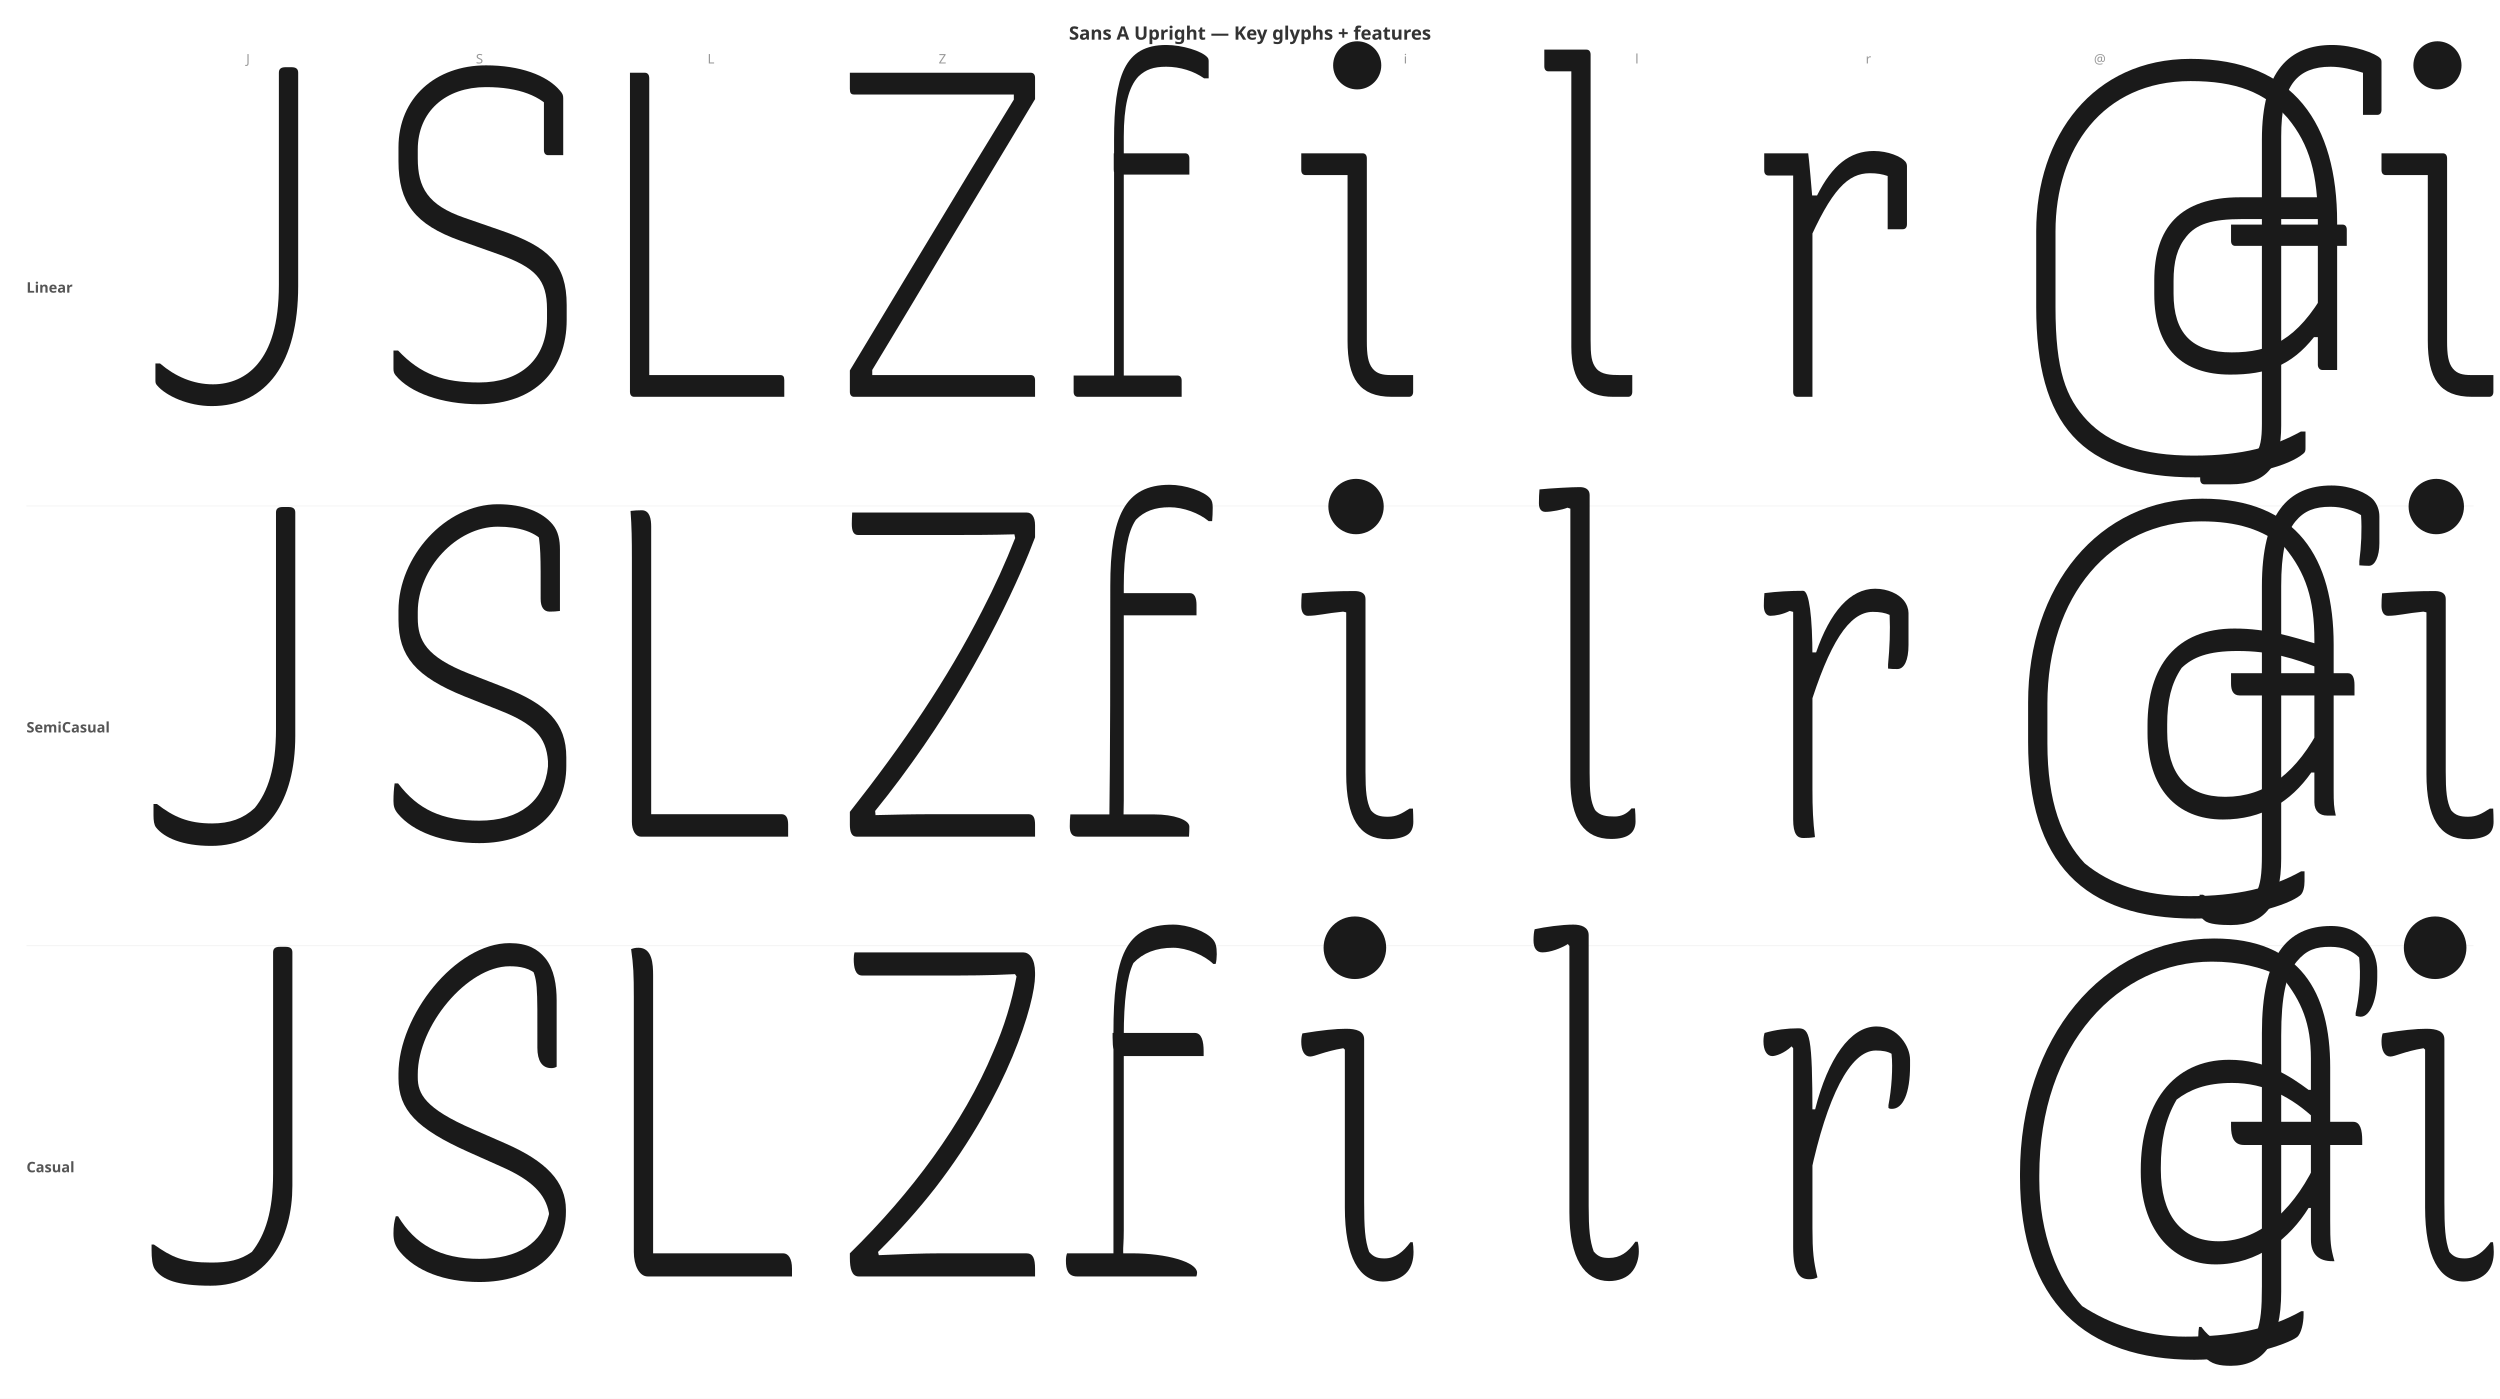
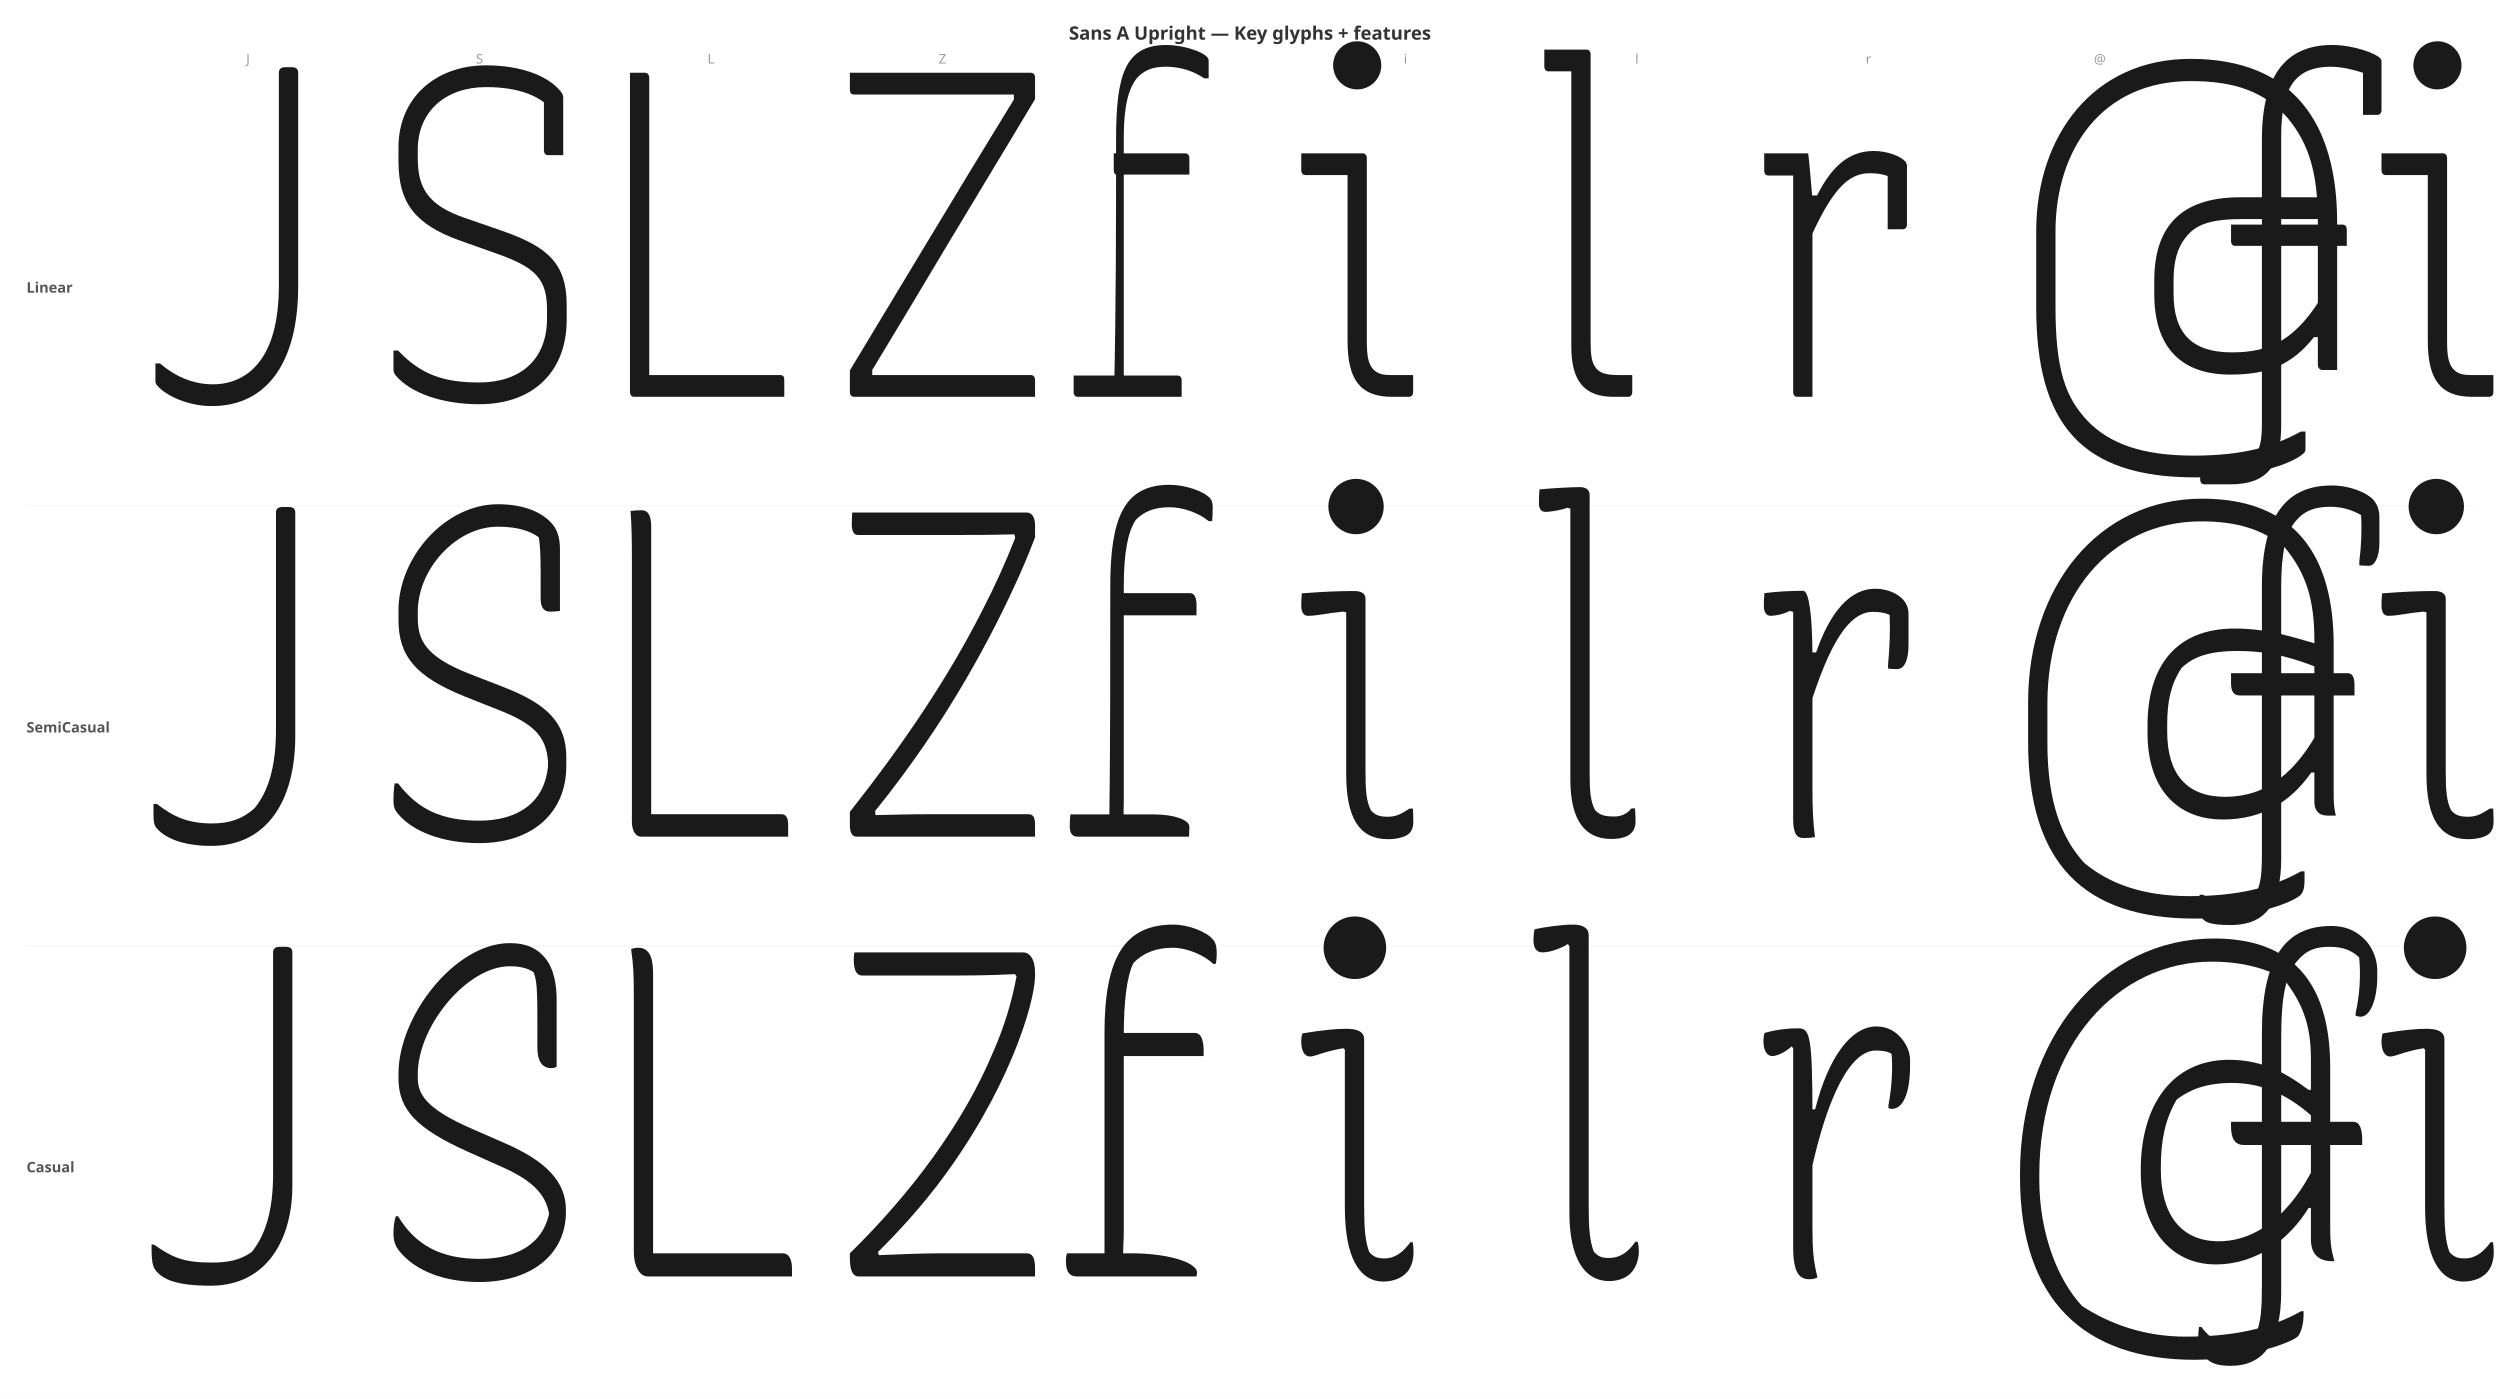
<svg xmlns="http://www.w3.org/2000/svg" width="1890.0" height="1057.5" viewBox="0 0 1890.0 1057.5">
  <rect width="100%" height="100%" fill="white" />
  <text x="945.0" y="30" text-anchor="middle" font-size="14" font-family="sans-serif" font-weight="bold" fill="#333">Sans A Upright — Key glyphs + features</text>
  <text x="187.5" y="48" text-anchor="middle" font-size="10" font-family="sans-serif" fill="#999">J</text>
  <text x="362.5" y="48" text-anchor="middle" font-size="10" font-family="sans-serif" fill="#999">S</text>
  <text x="537.5" y="48" text-anchor="middle" font-size="10" font-family="sans-serif" fill="#999">L</text>
  <text x="712.5" y="48" text-anchor="middle" font-size="10" font-family="sans-serif" fill="#999">Z</text>
  <text x="887.5" y="48" text-anchor="middle" font-size="10" font-family="sans-serif" fill="#999">f</text>
  <text x="1062.5" y="48" text-anchor="middle" font-size="10" font-family="sans-serif" fill="#999">i</text>
  <text x="1237.5" y="48" text-anchor="middle" font-size="10" font-family="sans-serif" fill="#999">l</text>
  <text x="1412.5" y="48" text-anchor="middle" font-size="10" font-family="sans-serif" fill="#999">r</text>
  <text x="1587.5" y="48" text-anchor="middle" font-size="10" font-family="sans-serif" fill="#999">@</text>
  <text x="1762.5" y="48" text-anchor="middle" font-size="10" font-family="sans-serif" fill="#999">fi</text>
  <text x="20" y="221.25" font-size="11" font-family="sans-serif" font-weight="bold" fill="#555">Linear</text>
  <path d="M160.958 290.55C146.083 290.55 132.375 284.6 121.0 274.8H117.5C117.5 279.35 117.5 283.2 117.5 287.75C117.5 289.5 117.792 290.2 118.667 291.25C125.375 299.3 142.292 307.0 160.083 307.0C201.5 307.0 225.417 274.45 225.417 216.35C225.417 163.105 225.417 108.246 225.417 55C225.417 52.2 223.958 50.8 220.312 50.8C218.854 50.8 217.396 50.8 215.938 50.8C212.292 50.8 210.833 52.2 210.833 55C210.833 55 210.833 55 210.833 55C210.833 55 210.833 55 210.833 55C210.833 107.899 210.833 162.401 210.833 215.3C210.833 245.4 204.417 263.6 194.792 275.15C186.333 285.3 174.375 290.55 160.958 290.55Z" fill="#1a1a1a" />
  <path d="M367.458 49.4C329.25 49.4 301.25 74.035 301.25 111.35V121.85C301.25 153.35 313.53 169.736 348.208 182.05L376.792 192.2C405.06 202.238 413.542 211.45 413.542 233.85V240.85C413.542 272.0 393.24 289.15 362.208 289.15C335.375 289.15 318.167 283.2 300.958 265.0H297.458C297.458 269.55 297.458 273.989 297.458 278.65C297.458 280.75 297.75 282.15 299.208 283.9C309.885 296.712 333.598 305.6 362.208 305.6C404.208 305.6 428.417 279.89 428.417 241.9V230.7C428.417 199.292 414.433 186.58 379.125 174.35L350.833 164.55C323.415 155.053 315.833 141.8 315.833 119.75V113.1C315.833 84.4 336.715 65.85 367.458 65.85C392.25 65.85 409.458 72.5 419.083 85.1L411.208 66.9C411.208 82.3 411.208 98.05 411.208 113.45C411.208 115.9 412.375 117.3 414.417 117.3C418.208 117.3 422.0 117.3 425.792 117.3C425.792 102.964 425.792 88.6 425.792 74.25C425.792 71.8 425.208 70.75 423.458 68.65C413.542 56.75 392.833 49.4 367.458 49.4Z" fill="#1a1a1a" />
  <path d="M479.458 300.0H592.917C592.917 296.85 592.917 291.6 592.917 287.4C592.917 284.6 592.042 283.55 589.708 283.55H490.833C490.833 208.65 490.833 133.75 490.833 58.85C490.833 56.75 489.667 55 487.625 55C483.833 55 480.042 55 476.25 55C476.25 66.55 476.25 78.45 476.25 90.0C476.25 123.6 476.25 217.05 476.25 296.15C476.25 298.6 477.417 300.0 479.458 300.0Z" fill="#1a1a1a" />
  <path d="M782.5 300.0C782.5 295.8 782.5 291.6 782.5 287.4C782.5 284.95 781.333 283.55 779.292 283.55H700.833C681.875 283.55 671.375 283.55 659.417 283.55V279.7C669.042 263.95 678.958 247.15 689.167 230.35C724.75 170.5 762.083 109.25 782.5 74.95V58.85C782.5 56.4 781.333 55 779.292 55H642.5C642.5 60.6 642.5 63.4 642.5 67.25C642.5 70.4 643.375 71.45 645.708 71.45H712.208C736.125 71.45 750.125 71.45 766.458 71.45V75.3C755.375 93.5 744.583 111.0 734.375 127.8C704.625 176.8 676.917 223.0 642.5 280.05V296.15C642.5 298.6 643.667 300.0 645.708 300.0Z" fill="#1a1a1a" />
-   <path d="M881.667 34.0C850.167 34.0 842.233 57.45 842.233 105.4C842.233 169.1 842.233 232.8 842.233 296.5H850.75L849.583 292.65C849.583 288.45 849.583 284.6 849.583 280.4C849.583 221.25 849.583 162.1 849.583 103.3C849.583 80.55 853.083 65.85 860.667 57.8C866.208 52.55 872.042 50.45 881.667 50.45C892.167 50.45 902.602 53.762 910.25 59.2H913.75C913.75 55 913.75 50.45 913.75 46.25C913.75 44.85 913.458 44.15 912.875 43.45C908.792 38.55 893.625 34.0 881.667 34.0ZM842.0 115.9C842.0 120.45 842.0 123.6 842.0 128.15C842.0 130.6 842.7 132.0 843.925 132.0H899.167C899.167 127.45 899.167 124.3 899.167 119.75C899.167 117.3 898.0 115.9 895.958 115.9ZM811.667 283.9C811.667 288.45 811.667 291.6 811.667 296.15C811.667 298.6 812.833 300.0 814.875 300.0H893.333C893.333 295.45 893.333 292.3 893.333 287.75C893.333 285.3 892.167 283.9 890.125 283.9Z" fill="#1a1a1a" />
+   <path d="M881.667 34.0C850.167 34.0 843.75 57.45 843.75 105.4C843.75 169.1 843.75 232.8 842.233 296.5H850.75L849.583 292.65C849.583 288.45 849.583 284.6 849.583 280.4C849.583 221.25 849.583 162.1 849.583 103.3C849.583 80.55 853.083 65.85 860.667 57.8C866.208 52.55 872.042 50.45 881.667 50.45C892.167 50.45 902.602 53.762 910.25 59.2H913.75C913.75 55 913.75 50.45 913.75 46.25C913.75 44.85 913.458 44.15 912.875 43.45C908.792 38.55 893.625 34.0 881.667 34.0ZM842.0 115.9C842.0 120.45 842.0 123.6 842.0 128.15C842.0 130.6 842.7 132.0 843.925 132.0H899.167C899.167 127.45 899.167 124.3 899.167 119.75C899.167 117.3 898.0 115.9 895.958 115.9ZM811.667 283.9C811.667 288.45 811.667 291.6 811.667 296.15C811.667 298.6 812.833 300.0 814.875 300.0H893.333C893.333 295.45 893.333 292.3 893.333 287.75C893.333 285.3 892.167 283.9 890.125 283.9Z" fill="#1a1a1a" />
  <path d="M983.75 115.9C983.75 120.1 983.75 124.3 983.75 128.5C983.75 130.95 984.917 132.35 986.958 132.35C998.333 132.35 1003.875 132.35 1015.25 132.35H1018.75C1018.75 173.65 1018.75 217.75 1018.75 257.65C1018.75 286.0 1027.5 300.0 1052.292 300.0C1058.125 300.0 1062.792 300.0 1065.125 300.0C1067.167 300.0 1068.333 298.6 1068.333 296.15C1068.333 291.95 1068.333 287.75 1068.333 283.55H1064.833C1058.708 283.55 1056.958 283.55 1051.708 283.55C1045.0 283.55 1040.917 282.5 1037.708 278.65C1034.208 274.45 1033.333 268.15 1033.333 258.0C1033.333 216.0 1033.333 165.25 1033.333 119.75C1033.333 117.3 1032.167 115.9 1030.125 115.9C1012.625 115.9 1001.25 115.9 983.75 115.9ZM1007.842 49.4C1007.842 59.452 1015.99 67.6 1026.042 67.6C1036.094 67.6 1044.242 59.452 1044.242 49.4C1044.242 39.348 1036.094 31.2 1026.042 31.2C1015.99 31.2 1007.842 39.348 1007.842 49.4Z" fill="#1a1a1a" />
  <path d="M1167.5 37.5C1167.5 41.7 1167.5 45.9 1167.5 50.1C1167.5 52.55 1168.667 53.95 1170.708 53.95C1173.333 53.95 1182.083 53.95 1184.708 53.95H1187.917C1187.917 94.9 1187.917 214.6 1187.917 262.2C1187.917 288.45 1198.125 300.0 1219.708 300.0C1225.25 300.0 1228.75 300.0 1230.792 300.0C1232.833 300.0 1234.0 298.6 1234.0 296.15C1234.0 291.95 1234.0 287.75 1234.0 283.55H1230.5C1229.333 283.55 1227.0 283.55 1224.667 283.55C1217.667 283.55 1210.667 283.2 1206.875 278.65C1203.083 274.1 1202.5 268.5 1202.5 256.95C1202.5 212.15 1202.5 86.15 1202.5 41.35C1202.5 38.9 1201.333 37.5 1199.292 37.5C1195.792 37.5 1176.25 37.5 1167.5 37.5Z" fill="#1a1a1a" />
  <path d="M1333.75 115.9C1333.75 120.1 1333.75 124.65 1333.75 128.85C1333.75 131.3 1334.917 132.7 1336.958 132.7C1341.771 132.7 1346.729 132.7 1351.542 132.7H1355.625C1355.625 187.3 1355.625 241.55 1355.625 296.15C1355.625 298.6 1356.792 300.0 1358.833 300.0C1362.625 300.0 1366.417 300.0 1370.208 300.0C1370.208 288.1 1370.208 276.2 1370.208 264.65C1370.208 226.5 1370.208 189.05 1370.208 150.55C1370.208 150.2 1367.292 115.9 1367.0 115.9C1356.052 115.9 1344.698 115.9 1333.75 115.9ZM1416.583 114.15C1398.5 114.15 1385.083 125.0 1373.708 147.75H1366.125V185.55C1384.702 143.056 1397.042 130.95 1413.667 130.95C1418.917 130.95 1423.0 131.65 1427.083 133.05C1427.083 146.7 1427.083 156.85 1427.083 169.1V173.3C1430.875 173.3 1434.667 173.3 1438.458 173.3C1440.5 173.3 1441.667 171.9 1441.667 169.45V125.7C1441.667 124.65 1441.375 123.25 1440.5 122.2C1437.292 118.35 1427.375 114.15 1416.583 114.15Z" fill="#1a1a1a" />
  <path d="M1539.375 174.7V232.45C1539.375 320.3 1573.208 360.9 1659.542 360.9C1701.833 360.9 1730.708 351.8 1741.208 343.05C1742.958 341.65 1742.958 340.6 1742.958 338.15C1742.958 334.65 1742.958 329.75 1742.958 326.25H1739.458C1719.042 337.45 1696.292 344.45 1658.375 344.45C1619.292 344.45 1594.5 335.35 1577.875 317.85C1561.833 300.7 1553.958 280.4 1553.958 232.1V175.05C1553.958 112.75 1589.25 61.3 1656.042 61.3C1690.458 61.3 1712.042 69.7 1729.25 88.95C1746.167 109.25 1752.292 132.0 1752.292 167.7C1752.292 196.75 1752.292 246.8 1752.292 275.85C1752.292 277.95 1753.75 279.7 1755.5 279.7H1766.875C1766.875 277.25 1766.875 274.45 1766.875 272.0C1766.875 244.35 1766.875 195.7 1766.875 168.05C1766.875 94.2 1734.5 44.5 1656.042 44.5C1582.25 44.5 1539.375 102.95 1539.375 174.7ZM1758.125 219.5C1736.542 257.3 1716.125 266.4 1687.25 266.4C1657.208 266.4 1643.208 252.05 1643.208 221.95V212.5C1643.208 197.8 1645.833 187.3 1653.125 178.55C1660.417 169.8 1670.917 165.6 1695.708 165.6C1721.083 165.6 1735.958 165.6 1760.167 165.6V149.15H1755.792C1733.625 149.15 1715.542 149.15 1693.375 149.15C1647.875 149.15 1628.625 172.25 1628.625 212.15V222.3C1628.625 263.95 1650.208 283.2 1686.083 283.2C1713.5 283.2 1732.167 276.55 1749.375 254.85H1758.125Z" fill="#1a1a1a" />
  <path d="M1663.333 349.7C1663.333 353.9 1663.333 358.1 1663.333 362.3C1663.333 364.75 1664.5 366.15 1666.542 366.15C1667.958 366.15 1679.696 366.15 1686.375 366.15C1714.375 366.15 1724.583 351.45 1724.583 321.7C1724.583 263.6 1724.583 162.45 1724.583 103.3C1724.583 83.7 1727.5 70.05 1734.208 61.65C1740.217 54.097 1749.322 50.45 1761.917 50.45C1770.185 50.45 1778.954 52.612 1786.417 55C1786.417 64.45 1786.417 73.2 1786.417 82.65V86.85C1790.208 86.85 1793.417 86.85 1797.208 86.85C1799.25 86.85 1800.417 85.45 1800.417 83.0V46.95C1800.417 45.55 1800.125 44.85 1799.542 44.15C1796.502 40.503 1779.354 34.0 1763.083 34.0C1730.834 34.0 1710.0 53.6 1710.0 105.4C1710.0 175.75 1710.0 249.95 1710.0 320.3C1710.0 331.85 1708.833 338.85 1705.042 343.4C1701.25 347.95 1694.833 349.7 1685.5 349.7C1679.145 349.7 1673.188 349.7 1666.833 349.7ZM1686.667 169.8C1686.667 174.35 1686.667 177.5 1686.667 182.05C1686.667 184.5 1687.833 185.9 1689.875 185.9H1774.167C1774.167 181.35 1774.167 178.2 1774.167 173.65C1774.167 171.2 1773.0 169.8 1770.958 169.8ZM1800.417 115.9C1800.417 120.1 1800.417 124.3 1800.417 128.5C1800.417 130.95 1801.583 132.35 1803.625 132.35C1815.0 132.35 1820.542 132.35 1831.917 132.35H1835.417C1835.417 173.65 1835.417 217.75 1835.417 257.65C1835.417 286.0 1844.167 300.0 1868.958 300.0C1874.792 300.0 1879.458 300.0 1881.792 300.0C1883.833 300.0 1885.0 298.6 1885.0 296.15C1885.0 291.95 1885.0 287.75 1885.0 283.55H1881.5C1875.375 283.55 1873.625 283.55 1868.375 283.55C1861.667 283.55 1857.583 282.5 1854.375 278.65C1850.875 274.45 1850.0 268.15 1850.0 258.0C1850.0 216.0 1850.0 165.25 1850.0 119.75C1850.0 117.3 1848.833 115.9 1846.792 115.9C1829.292 115.9 1817.917 115.9 1800.417 115.9ZM1824.508 49.4C1824.508 59.452 1832.656 67.6 1842.708 67.6C1852.76 67.6 1860.908 59.452 1860.908 49.4C1860.908 39.348 1852.76 31.2 1842.708 31.2C1832.656 31.2 1824.508 39.348 1824.508 49.4Z" fill="#1a1a1a" />
  <line x1="20" y1="382.5" x2="1870.0" y2="382.5" stroke="#eee" stroke-width="0.5" />
  <text x="20" y="553.75" font-size="11" font-family="sans-serif" font-weight="bold" fill="#555">SemiCasual</text>
  <path d="M160.375 622.525C142.146 622.525 131.062 617.45 118.667 607.825H116.042C116.042 610.8 116.042 613.25 116.042 616.225C116.042 620.425 116.479 623.575 117.938 625.5C124.062 633.375 138.062 639.5 159.646 639.5C201.938 639.5 223.229 605.2 223.229 556.375C223.229 500.646 223.229 443.229 223.229 387.5C223.229 384.7 221.771 383.3 218.125 383.3C216.667 383.3 215.208 383.3 213.75 383.3C210.104 383.3 208.646 384.7 208.646 387.5C208.646 387.5 208.646 387.5 208.646 387.5C208.646 387.5 208.646 387.5 208.646 387.5C208.646 441.554 208.646 497.246 208.646 551.3C208.646 580.525 202.521 598.55 192.604 610.8C183.854 619.025 173.5 622.525 160.375 622.525Z" fill="#1a1a1a" />
  <path d="M376.354 381.2C336.688 381.2 301.25 420.993 301.25 461.525V468.525C301.25 496.175 314.244 511.543 351.125 526.45L377.958 537.125C403.613 547.219 412.958 557.075 414.271 575.45V579.475C411.792 605.9 392.454 620.425 362.354 620.425C334.062 620.425 315.979 612.025 300.958 592.25H298.333C297.75 596.45 297.458 600.595 297.458 605.55C297.458 609.4 298.188 612.025 300.812 615.175C312.13 628.756 334.632 637.4 362.354 637.4C402.75 637.4 428.125 614.22 428.125 579.125V572.65C428.125 546.271 413.55 532.215 380.729 519.45L354.188 509.125C322.249 496.501 315.833 484.275 315.833 467.125V462.575C315.833 430.025 344.941 398.175 376.354 398.175C392.396 398.175 405.375 402.025 412.958 411.65L405.667 397.65C409.021 411.3 408.729 420.575 408.729 452.775C408.729 458.9 411.062 462.4 415.583 462.4C418.354 462.4 420.833 462.225 423.312 461.875C423.312 446.307 423.312 430.9 423.312 415.325C423.312 408.5 422.146 401.675 417.771 396.425C410.042 387.15 395.896 381.2 376.354 381.2Z" fill="#1a1a1a" />
  <path d="M484.562 632.5C484.562 632.5 595.833 632.5 595.833 632.5C595.833 629.875 595.833 626.2 595.833 623.225C595.833 618.15 594.083 615.525 590.875 615.525C590.875 615.525 492.292 615.525 492.292 615.525C492.292 543.075 492.292 470.625 492.292 398.175C492.292 392.75 491.417 385.75 485.146 385.75C482.083 385.75 479.458 385.925 476.688 386.275C477.562 398.175 477.708 407.625 477.708 421.8C477.708 471.15 477.708 551.475 477.708 621.3C477.708 627.6 480.333 632.5 484.562 632.5Z" fill="#1a1a1a" />
  <path d="M782.5 632.5C782.5 629.525 782.5 626.375 782.5 623.4C782.5 618.15 781.188 615.525 777.542 615.525C777.542 615.525 706.521 615.525 706.521 615.525C689.312 615.525 676.333 615.875 661.896 616.225C661.896 616.225 661.604 613.075 661.604 613.075C674.583 597.15 686.833 580.525 698.208 564.075C743.417 498.625 772.292 433.7 782.5 406.225C782.5 406.225 782.5 397.125 782.5 397.125C782.5 390.475 779.729 387.5 776.375 387.5C776.375 387.5 644.25 387.5 644.25 387.5C644.104 390.825 643.958 393.1 643.958 396.075C643.958 400.975 644.979 404.475 648.771 404.475C648.771 404.475 712.354 404.475 712.354 404.475C733.354 404.475 748.521 404.475 766.896 403.95C766.896 403.95 767.479 406.75 767.479 406.75C760.188 425.3 751.875 443.675 742.688 461.35C716.438 513.15 682.75 562.675 642.5 613.775C642.5 613.775 642.5 623.575 642.5 623.575C642.5 628.825 643.812 632.5 647.458 632.5C647.458 632.5 782.5 632.5 782.5 632.5Z" fill="#1a1a1a" />
  <path d="M884.292 366.5C850.312 366.5 839.375 390.475 839.375 443.15C839.375 503.525 839.375 563.725 838.617 624.1C838.617 624.1 850.021 624.1 850.021 624.1C850.021 624.1 849.35 619.375 849.35 619.375C849.292 615.7 849.583 611.85 849.583 605.375C849.583 551.3 849.583 497.05 849.583 443.15C849.583 418.65 852.5 402.025 858.771 392.925C865.188 386.45 873.062 383.475 884.292 383.475C894.646 383.475 906.572 387.931 913.75 393.975C913.75 393.975 916.375 393.975 916.375 393.975C916.667 391.0 916.812 387.15 916.812 383.825C916.812 380.15 916.229 378.4 914.917 376.825C910.396 371.4 895.958 366.5 884.292 366.5ZM841.562 448.4C841.562 451.2 841.562 453.475 841.562 456.275C841.562 461.35 842.35 465.2 844.538 465.2C844.538 465.2 904.562 465.2 904.562 465.2C904.562 462.4 904.562 460.125 904.562 457.325C904.562 452.25 903.25 448.4 899.604 448.4C899.604 448.4 841.562 448.4 841.562 448.4ZM809.188 615.7C808.896 618.675 808.75 621.125 808.75 624.625C808.75 629.175 810.062 632.5 814.583 632.5C814.583 632.5 898.875 632.5 898.875 632.5C899.021 629.875 899.167 627.775 899.167 624.975C899.167 619.725 887.202 615.7 872.771 615.7C872.771 615.7 809.188 615.7 809.188 615.7Z" fill="#1a1a1a" />
  <path d="M984.188 448.575C983.896 451.55 983.75 454.7 983.75 458.025C983.75 462.575 985.5 465.55 988.708 465.55C996.146 465.55 1002.417 463.625 1015.396 462.4C1015.396 462.4 1017.729 462.925 1017.729 462.925C1017.729 503.525 1017.729 545.35 1017.729 585.25C1017.729 618.15 1027.5 634.425 1049.083 634.425C1055.792 634.425 1061.479 633.025 1064.542 630.75C1067.167 628.825 1068.479 625.5 1068.479 621.3C1068.479 617.8 1068.333 614.3 1068.188 611.325C1068.188 611.325 1065.562 611.325 1065.562 611.325C1059.729 615.0 1055.938 617.45 1049.229 617.45C1043.542 617.45 1039.75 616.575 1036.396 612.55C1033.042 606.075 1032.312 598.025 1032.312 583.325C1032.312 541.85 1032.312 496.0 1032.312 452.775C1032.312 448.4 1028.812 446.825 1023.854 446.825C1011.167 446.825 1000.375 447.35 984.188 448.575ZM1004.237 382.95C1004.237 382.95 1004.237 382.95 1004.237 382.95C1004.237 394.51 1013.607 403.88 1025.167 403.88C1036.726 403.88 1046.097 394.51 1046.097 382.95C1046.097 382.95 1046.097 382.95 1046.097 382.95C1046.097 371.39 1036.726 362.02 1025.167 362.02C1013.607 362.02 1004.237 371.39 1004.237 382.95Z" fill="#1a1a1a" />
  <path d="M1163.854 370.0C1163.562 372.975 1163.417 376.825 1163.417 380.5C1163.417 384.7 1165.167 386.975 1168.375 386.975C1172.75 386.975 1181.208 385.4 1185.0 383.825C1185.0 383.825 1187.188 384.525 1187.188 384.525C1187.188 438.425 1187.188 531.875 1187.188 589.275C1187.188 619.9 1197.979 634.25 1218.104 634.25C1224.375 634.25 1229.625 633.025 1232.542 630.4C1235.021 628.475 1236.479 624.975 1236.479 621.125C1236.479 617.625 1236.333 614.3 1236.042 611.15C1236.042 611.15 1233.417 611.15 1233.417 611.15C1230.062 615.175 1225.833 617.275 1220.583 617.275C1214.604 617.275 1209.5 616.75 1205.854 612.375C1202.5 606.075 1201.771 598.9 1201.771 584.375C1201.771 528.025 1201.771 430.55 1201.771 374.2C1201.771 369.825 1198.271 368.25 1194.333 368.25C1188.354 368.25 1172.167 369.125 1163.854 370.0Z" fill="#1a1a1a" />
  <path d="M1333.896 448.4C1333.604 451.375 1333.458 454.7 1333.458 458.025C1333.458 462.75 1335.354 465.55 1338.417 465.55C1342.127 465.55 1347.823 464.5 1353.0 461.875C1353.0 461.875 1355.625 462.575 1355.625 462.575C1355.625 514.9 1355.625 567.05 1355.625 619.375C1355.625 630.925 1358.833 633.55 1363.354 633.55C1366.417 633.55 1369.333 633.375 1372.104 632.85C1370.646 620.95 1370.208 611.15 1370.208 596.625C1370.208 563.025 1370.208 532.75 1370.208 497.05C1370.208 466.25 1367.729 446.65 1363.208 446.65C1353.611 446.65 1343.599 447.175 1333.896 448.4ZM1417.604 445.075C1398.646 445.075 1383.479 462.75 1372.979 493.2C1372.979 493.2 1366.271 493.2 1366.271 493.2C1366.271 493.2 1367.438 536.6 1367.438 536.6C1382.943 486.206 1397.881 462.575 1415.854 462.575C1421.104 462.575 1425.042 463.275 1428.542 464.85C1429.125 476.925 1428.542 490.225 1427.375 502.3C1427.375 502.3 1427.375 505.45 1427.375 505.45C1429.708 505.8 1432.042 505.8 1434.375 505.8C1439.625 505.8 1442.833 499.15 1442.833 487.6C1442.833 487.6 1442.833 463.45 1442.833 463.45C1442.833 460.475 1441.667 456.8 1439.042 453.65C1435.25 449.1 1427.229 445.075 1417.604 445.075Z" fill="#1a1a1a" />
  <path d="M1533.25 531.0C1533.25 531.0 1533.25 561.1 1533.25 561.1C1533.25 652.1 1574.958 694.45 1659.25 694.45C1697.75 694.45 1729.979 684.125 1738.875 676.95C1741.354 675.025 1742.229 670.3 1742.229 666.1C1742.229 663.825 1742.229 661.025 1742.229 658.75C1742.229 658.75 1739.604 658.75 1739.604 658.75C1717.0 671.35 1691.188 677.475 1655.312 677.475C1620.604 677.475 1595.083 668.375 1575.979 652.625C1558.771 634.25 1547.833 606.425 1547.833 561.975C1547.833 561.975 1547.833 531.875 1547.833 531.875C1547.833 450.675 1595.667 394.15 1664.062 394.15C1691.479 394.15 1710.438 400.275 1727.208 413.75C1743.25 433.175 1749.667 453.125 1749.667 483.925C1749.667 516.3 1749.667 574.05 1749.667 606.425C1749.667 613.425 1753.75 616.575 1759.292 616.575C1759.292 616.575 1765.854 616.575 1765.854 616.575C1764.396 610.1 1764.25 606.95 1764.25 597.5C1764.25 567.225 1764.25 511.75 1764.25 487.425C1764.25 422.325 1736.833 377.0 1664.938 377.0C1585.896 377.0 1533.25 443.85 1533.25 531.0ZM1755.208 547.625C1736.542 584.375 1713.208 602.4 1682.292 602.4C1652.833 602.4 1638.396 584.9 1638.396 553.05C1638.396 553.05 1638.396 547.625 1638.396 547.625C1638.396 529.95 1641.312 516.825 1649.333 504.925C1657.792 496.875 1669.167 492.15 1691.625 492.15C1716.708 492.15 1734.354 497.575 1755.354 505.975C1755.354 505.975 1755.354 486.55 1755.354 486.55C1755.354 486.55 1750.542 486.55 1750.542 486.55C1732.604 481.475 1714.375 475.175 1689.292 475.175C1645.104 475.175 1623.521 503.7 1623.521 548.325C1623.521 548.325 1623.521 554.275 1623.521 554.275C1623.521 595.575 1645.25 619.55 1680.542 619.55C1710.292 619.55 1731.729 606.25 1747.333 584.025C1747.333 584.025 1755.208 584.025 1755.208 584.025C1755.208 584.025 1755.208 547.625 1755.208 547.625Z" fill="#1a1a1a" />
  <path d="M1662.896 676.425C1662.75 679.4 1662.604 682.9 1662.604 686.4C1662.604 690.6 1663.917 693.925 1666.542 695.85C1669.729 698.825 1678.952 699.35 1686.521 699.35C1712.781 699.35 1724.583 683.075 1724.583 649.125C1724.583 588.925 1724.583 504.05 1724.583 443.15C1724.583 418.475 1727.938 403.25 1735.229 394.325C1742.025 385.998 1750.078 383.125 1761.771 383.125C1771.009 383.125 1778.748 385.781 1784.958 389.425C1785.688 400.975 1785.104 413.05 1783.646 424.25C1783.646 424.25 1783.646 427.4 1783.646 427.4C1786.271 427.575 1788.458 427.75 1790.938 427.75C1795.604 427.75 1798.812 420.4 1798.812 410.775C1798.812 410.775 1798.812 390.475 1798.812 390.475C1798.812 385.775 1797.274 381.454 1794.292 377.875C1789.825 372.887 1777.49 367.025 1762.646 367.025C1729.604 367.025 1710.0 388.55 1710.0 443.15C1710.0 510.0 1710.0 579.65 1710.0 646.325C1710.0 660.85 1708.979 668.725 1705.625 675.025C1701.02 680.242 1694.509 682.375 1685.646 682.375C1678.094 682.375 1672.052 680.975 1665.521 676.425C1665.521 676.425 1662.896 676.425 1662.896 676.425ZM1686.667 508.95C1686.667 511.75 1686.667 514.025 1686.667 516.825C1686.667 521.9 1688.271 525.75 1693.083 525.75C1693.083 525.75 1780.0 525.75 1780.0 525.75C1780.0 522.95 1780.0 520.675 1780.0 517.875C1780.0 512.8 1778.688 508.95 1775.042 508.95C1775.042 508.95 1686.667 508.95 1686.667 508.95ZM1800.854 448.575C1800.562 451.55 1800.417 454.7 1800.417 458.025C1800.417 462.575 1802.167 465.55 1805.375 465.55C1812.812 465.55 1819.083 463.625 1832.062 462.4C1832.062 462.4 1834.396 462.925 1834.396 462.925C1834.396 503.525 1834.396 545.35 1834.396 585.25C1834.396 618.15 1844.167 634.425 1865.75 634.425C1872.458 634.425 1878.146 633.025 1881.208 630.75C1883.833 628.825 1885.146 625.5 1885.146 621.3C1885.146 617.8 1885.0 614.3 1884.854 611.325C1884.854 611.325 1882.229 611.325 1882.229 611.325C1876.396 615.0 1872.604 617.45 1865.896 617.45C1860.208 617.45 1856.417 616.575 1853.062 612.55C1849.708 606.075 1848.979 598.025 1848.979 583.325C1848.979 541.85 1848.979 496.0 1848.979 452.775C1848.979 448.4 1845.479 446.825 1840.521 446.825C1827.833 446.825 1817.042 447.35 1800.854 448.575ZM1820.903 382.95C1820.903 382.95 1820.903 382.95 1820.903 382.95C1820.903 394.51 1830.274 403.88 1841.833 403.88C1853.393 403.88 1862.763 394.51 1862.763 382.95C1862.763 382.95 1862.763 382.95 1862.763 382.95C1862.763 371.39 1853.393 362.02 1841.833 362.02C1830.274 362.02 1820.903 371.39 1820.903 382.95Z" fill="#1a1a1a" />
  <line x1="20" y1="715.0" x2="1870.0" y2="715.0" stroke="#eee" stroke-width="0.5" />
  <text x="20" y="886.25" font-size="11" font-family="sans-serif" font-weight="bold" fill="#555">Casual</text>
  <path d="M159.792 954.5C138.208 954.5 129.75 950.3 116.333 940.85H114.583C114.583 942.25 114.583 943.3 114.583 944.7C114.583 951.35 115.167 956.95 117.208 959.75C122.75 967.45 133.833 972.0 159.208 972.0C202.375 972.0 221.042 935.95 221.042 896.4C221.042 838.188 221.042 778.212 221.042 720.0C221.042 717.2 219.583 715.8 215.938 715.8C214.479 715.8 213.021 715.8 211.562 715.8C207.917 715.8 206.458 717.2 206.458 720.0C206.458 720.0 206.458 720.0 206.458 720.0C206.458 720.0 206.458 720.0 206.458 720.0C206.458 775.209 206.458 832.091 206.458 887.3C206.458 915.65 200.625 933.5 190.417 946.45C181.375 952.75 172.625 954.5 159.792 954.5Z" fill="#1a1a1a" />
  <path d="M385.25 713.0C344.125 713.0 301.25 767.95 301.25 811.7V815.2C301.25 839.0 314.958 853.35 354.042 870.85L379.125 882.05C402.167 892.2 412.375 902.7 415.0 917.05V918.1C410.042 939.8 391.667 951.7 362.5 951.7C332.75 951.7 313.792 940.85 300.958 919.5H299.208C298.042 923.35 297.458 927.2 297.458 932.45C297.458 938.05 298.625 941.9 302.417 946.45C314.375 960.8 335.667 969.2 362.5 969.2C401.292 969.2 427.833 948.55 427.833 916.35V914.6C427.833 893.25 412.667 877.85 382.333 864.55L357.542 853.7C321.083 837.95 315.833 826.75 315.833 814.5V812.05C315.833 775.65 353.167 730.5 385.25 730.5C392.542 730.5 401.292 731.55 406.833 738.2L400.125 728.4C406.833 740.3 406.25 743.1 406.25 792.1C406.25 801.9 409.75 807.5 416.75 807.5C418.5 807.5 419.667 807.15 420.833 806.45C420.833 789.65 420.833 773.2 420.833 756.4C420.833 745.2 419.083 732.6 412.083 724.2C406.542 717.55 398.958 713.0 385.25 713.0Z" fill="#1a1a1a" />
  <path d="M489.667 965.0H598.75C598.75 962.9 598.75 960.8 598.75 959.05C598.75 951.7 596.125 947.5 592.042 947.5H493.75C493.75 877.5 493.75 807.5 493.75 737.5C493.75 728.75 493.167 716.5 482.667 716.5C480.333 716.5 478.875 716.85 477.125 717.55C478.875 729.8 479.167 736.8 479.167 753.6C479.167 818.7 479.167 885.9 479.167 946.45C479.167 956.6 483.25 965.0 489.667 965.0Z" fill="#1a1a1a" />
  <path d="M782.5 965.0C782.5 963.25 782.5 961.15 782.5 959.4C782.5 951.35 781.042 947.5 775.792 947.5H712.208C696.75 947.5 681.292 948.2 664.375 948.9L663.792 946.45C680.125 930.35 694.708 913.9 707.25 897.8C762.083 826.75 782.5 758.15 782.5 737.5V735.4C782.5 724.55 778.125 720.0 773.458 720.0H646.0C645.708 721.05 645.417 722.8 645.417 724.9C645.417 731.55 646.583 737.5 651.833 737.5H712.5C730.583 737.5 746.917 737.5 767.333 736.45L768.5 738.2C765.0 757.1 759.167 776.35 751.0 794.9C728.25 849.5 688.583 902.35 642.5 947.5V951.0C642.5 959.05 643.958 965.0 649.208 965.0Z" fill="#1a1a1a" />
-   <path d="M886.917 699.0C850.458 699.0 841.767 723.5 841.767 780.9C841.767 837.95 841.767 894.65 841.767 951.7H849.292L849.117 946.1C849.0 942.95 849.583 939.1 849.583 930.35C849.583 881.35 849.583 832.0 849.583 783.0C849.583 756.75 851.917 738.2 856.875 728.05C864.167 720.35 874.083 716.5 886.917 716.5C897.125 716.5 910.542 722.1 917.25 728.75H919.0C919.583 727.0 919.875 723.85 919.875 721.4C919.875 715.45 919.0 712.65 916.958 710.2C912.0 704.25 898.292 699.0 886.917 699.0ZM841.125 780.9C841.125 781.95 841.125 783.35 841.125 784.4C841.125 792.1 842.0 798.4 845.15 798.4H909.958C909.958 797.35 909.958 795.95 909.958 794.9C909.958 787.2 908.5 780.9 903.25 780.9ZM806.708 947.5C806.125 948.9 805.833 950.65 805.833 953.1C805.833 959.75 807.292 965.0 814.292 965.0H904.417C904.708 964.3 905.0 963.25 905.0 962.2C905.0 954.15 882.237 947.5 855.417 947.5Z" fill="#1a1a1a" />
+   <path d="M886.917 699.0C850.458 699.0 835.0 723.5 835.0 780.9C835.0 837.95 835.0 894.65 835.0 951.7H849.292L849.117 946.1C849.0 942.95 849.583 939.1 849.583 930.35C849.583 881.35 849.583 832.0 849.583 783.0C849.583 756.75 851.917 738.2 856.875 728.05C864.167 720.35 874.083 716.5 886.917 716.5C897.125 716.5 910.542 722.1 917.25 728.75H919.0C919.583 727.0 919.875 723.85 919.875 721.4C919.875 715.45 919.0 712.65 916.958 710.2C912.0 704.25 898.292 699.0 886.917 699.0ZM841.125 780.9C841.125 781.95 841.125 783.35 841.125 784.4C841.125 792.1 842.0 798.4 845.15 798.4H909.958C909.958 797.35 909.958 795.95 909.958 794.9C909.958 787.2 908.5 780.9 903.25 780.9ZM806.708 947.5C806.125 948.9 805.833 950.65 805.833 953.1C805.833 959.75 807.292 965.0 814.292 965.0H904.417C904.708 964.3 905.0 963.25 905.0 962.2C905.0 954.15 882.237 947.5 855.417 947.5Z" fill="#1a1a1a" />
  <path d="M984.625 781.25C984.042 783.0 983.75 785.1 983.75 787.55C983.75 794.2 986.083 798.75 990.458 798.75C993.958 798.75 1000.958 794.9 1015.542 792.45L1016.708 793.5C1016.708 833.4 1016.708 872.95 1016.708 912.85C1016.708 950.3 1027.5 968.85 1045.875 968.85C1053.458 968.85 1060.167 966.05 1063.958 961.5C1067.167 957.65 1068.625 952.4 1068.625 946.45C1068.625 943.65 1068.333 940.85 1068.042 939.1H1066.292C1060.75 946.45 1054.917 951.35 1046.75 951.35C1042.083 951.35 1038.583 950.65 1035.083 946.45C1031.875 937.7 1031.292 927.9 1031.292 908.65C1031.292 867.7 1031.292 826.75 1031.292 785.8C1031.292 779.5 1025.458 777.75 1017.583 777.75C1009.708 777.75 999.5 778.8 984.625 781.25ZM1000.632 716.5C1000.632 729.567 1011.224 740.16 1024.292 740.16C1037.359 740.16 1047.952 729.567 1047.952 716.5C1047.952 703.433 1037.359 692.84 1024.292 692.84C1011.224 692.84 1000.632 703.433 1000.632 716.5Z" fill="#1a1a1a" />
  <path d="M1160.208 702.5C1159.625 704.25 1159.333 707.75 1159.333 710.9C1159.333 716.85 1161.667 720.0 1166.042 720.0C1172.167 720.0 1180.333 716.85 1185.292 713.7L1186.458 715.1C1186.458 781.95 1186.458 849.15 1186.458 916.35C1186.458 951.35 1197.833 968.5 1216.5 968.5C1223.5 968.5 1230.5 966.05 1234.292 960.8C1237.208 956.95 1238.958 951.35 1238.958 946.1C1238.958 943.3 1238.667 940.85 1238.083 938.75H1236.333C1230.792 946.8 1224.667 951.0 1216.5 951.0C1211.542 951.0 1208.333 950.3 1204.833 946.1C1201.917 938.05 1201.042 929.3 1201.042 911.8C1201.042 843.9 1201.042 774.95 1201.042 707.05C1201.042 700.75 1195.208 699.0 1189.375 699.0C1180.917 699.0 1168.083 700.75 1160.208 702.5Z" fill="#1a1a1a" />
  <path d="M1334.042 780.9C1333.458 782.65 1333.167 784.75 1333.167 787.2C1333.167 794.2 1335.792 798.4 1339.875 798.4C1342.483 798.4 1348.917 796.3 1354.458 791.05L1355.625 792.45C1355.625 842.5 1355.625 892.55 1355.625 942.6C1355.625 963.25 1360.875 967.1 1367.875 967.1C1370.208 967.1 1372.25 966.75 1374.0 965.7C1371.083 953.8 1370.208 946.1 1370.208 928.6C1370.208 899.55 1370.208 876.45 1370.208 843.55C1370.208 782.3 1368.167 777.4 1359.417 777.4C1351.17 777.4 1342.5 778.45 1334.042 780.9ZM1418.625 776.0C1398.792 776.0 1381.875 800.5 1372.25 838.65H1366.417L1368.75 887.65C1381.184 829.356 1398.721 794.2 1418.042 794.2C1423.292 794.2 1427.083 794.9 1430.0 796.65C1431.167 807.15 1430.0 823.6 1427.667 835.5V837.6C1428.542 838.3 1429.417 838.3 1430.292 838.3C1438.75 838.3 1444.0 826.4 1444.0 805.75V801.2C1444.0 796.3 1441.958 790.35 1437.583 785.1C1433.208 779.85 1427.083 776.0 1418.625 776.0Z" fill="#1a1a1a" />
  <path d="M1527.125 887.3V889.75C1527.125 983.9 1576.708 1028.0 1658.958 1028.0C1693.667 1028.0 1729.25 1016.45 1736.542 1010.85C1739.75 1008.4 1741.5 1000.0 1741.5 994.05C1741.5 993.0 1741.5 992.3 1741.5 991.25H1739.75C1714.958 1005.25 1686.083 1010.5 1652.25 1010.5C1621.917 1010.5 1595.667 1001.4 1574.083 987.4C1555.708 967.8 1541.708 932.45 1541.708 891.85V888.7C1541.708 788.6 1602.083 727.0 1672.083 727.0C1692.5 727.0 1708.833 730.85 1725.167 738.55C1740.333 757.1 1747.042 774.25 1747.042 800.15C1747.042 835.85 1747.042 901.3 1747.042 937.0C1747.042 948.9 1753.75 953.45 1763.083 953.45H1764.833C1761.917 942.95 1761.625 939.45 1761.625 923.0C1761.625 890.1 1761.625 827.8 1761.625 806.8C1761.625 750.45 1739.167 709.5 1673.833 709.5C1589.542 709.5 1527.125 784.75 1527.125 887.3ZM1752.292 875.75C1736.542 911.45 1710.292 938.4 1677.333 938.4C1648.458 938.4 1633.583 917.75 1633.583 884.15V882.75C1633.583 862.1 1636.792 846.35 1645.542 831.3C1655.167 823.95 1667.417 818.7 1687.542 818.7C1712.333 818.7 1732.75 829.55 1750.542 846.35V823.95H1745.292C1731.583 813.8 1713.208 801.2 1685.208 801.2C1642.333 801.2 1618.417 835.15 1618.417 884.5V886.25C1618.417 927.2 1640.292 955.9 1675.0 955.9C1707.083 955.9 1731.292 935.95 1745.292 913.2H1752.292Z" fill="#1a1a1a" />
  <path d="M1662.458 1003.15C1662.167 1004.9 1661.875 1007.7 1661.875 1010.5C1661.875 1016.45 1663.333 1021.7 1666.542 1025.55C1671.5 1031.5 1678.208 1032.55 1686.667 1032.55C1711.186 1032.55 1724.583 1014.7 1724.583 976.55C1724.583 914.25 1724.583 845.65 1724.583 783.0C1724.583 753.25 1728.375 736.45 1736.25 727.0C1743.833 717.9 1750.833 715.8 1761.625 715.8C1771.833 715.8 1778.542 718.95 1783.5 723.85C1784.958 737.5 1783.792 752.9 1780.875 765.85V767.95C1782.333 768.3 1783.5 768.65 1784.667 768.65C1791.958 768.65 1797.208 755.35 1797.208 738.55V734.0C1797.208 726 1794.423 718.057 1789.042 711.6C1783.148 705.272 1775.625 700.05 1762.208 700.05C1728.375 700.05 1710.0 723.5 1710.0 780.9C1710.0 844.25 1710.0 909.35 1710.0 972.35C1710.0 989.85 1709.125 998.6 1706.208 1006.65C1700.789 1012.534 1694.185 1015.05 1685.792 1015.05C1677.042 1015.05 1670.917 1012.25 1664.208 1003.15ZM1686.667 848.1C1686.667 849.15 1686.667 850.55 1686.667 851.6C1686.667 859.3 1688.708 865.6 1696.292 865.6H1785.833C1785.833 864.55 1785.833 863.15 1785.833 862.1C1785.833 854.4 1784.375 848.1 1779.125 848.1ZM1801.292 781.25C1800.708 783.0 1800.417 785.1 1800.417 787.55C1800.417 794.2 1802.75 798.75 1807.125 798.75C1810.625 798.75 1817.625 794.9 1832.208 792.45L1833.375 793.5C1833.375 833.4 1833.375 872.95 1833.375 912.85C1833.375 950.3 1844.167 968.85 1862.542 968.85C1870.125 968.85 1876.833 966.05 1880.625 961.5C1883.833 957.65 1885.292 952.4 1885.292 946.45C1885.292 943.65 1885.0 940.85 1884.708 939.1H1882.958C1877.417 946.45 1871.583 951.35 1863.417 951.35C1858.75 951.35 1855.25 950.65 1851.75 946.45C1848.542 937.7 1847.958 927.9 1847.958 908.65C1847.958 867.7 1847.958 826.75 1847.958 785.8C1847.958 779.5 1842.125 777.75 1834.25 777.75C1826.375 777.75 1816.167 778.8 1801.292 781.25ZM1817.298 716.5C1817.298 729.567 1827.891 740.16 1840.958 740.16C1854.026 740.16 1864.618 729.567 1864.618 716.5C1864.618 703.433 1854.026 692.84 1840.958 692.84C1827.891 692.84 1817.298 703.433 1817.298 716.5Z" fill="#1a1a1a" />
</svg>
